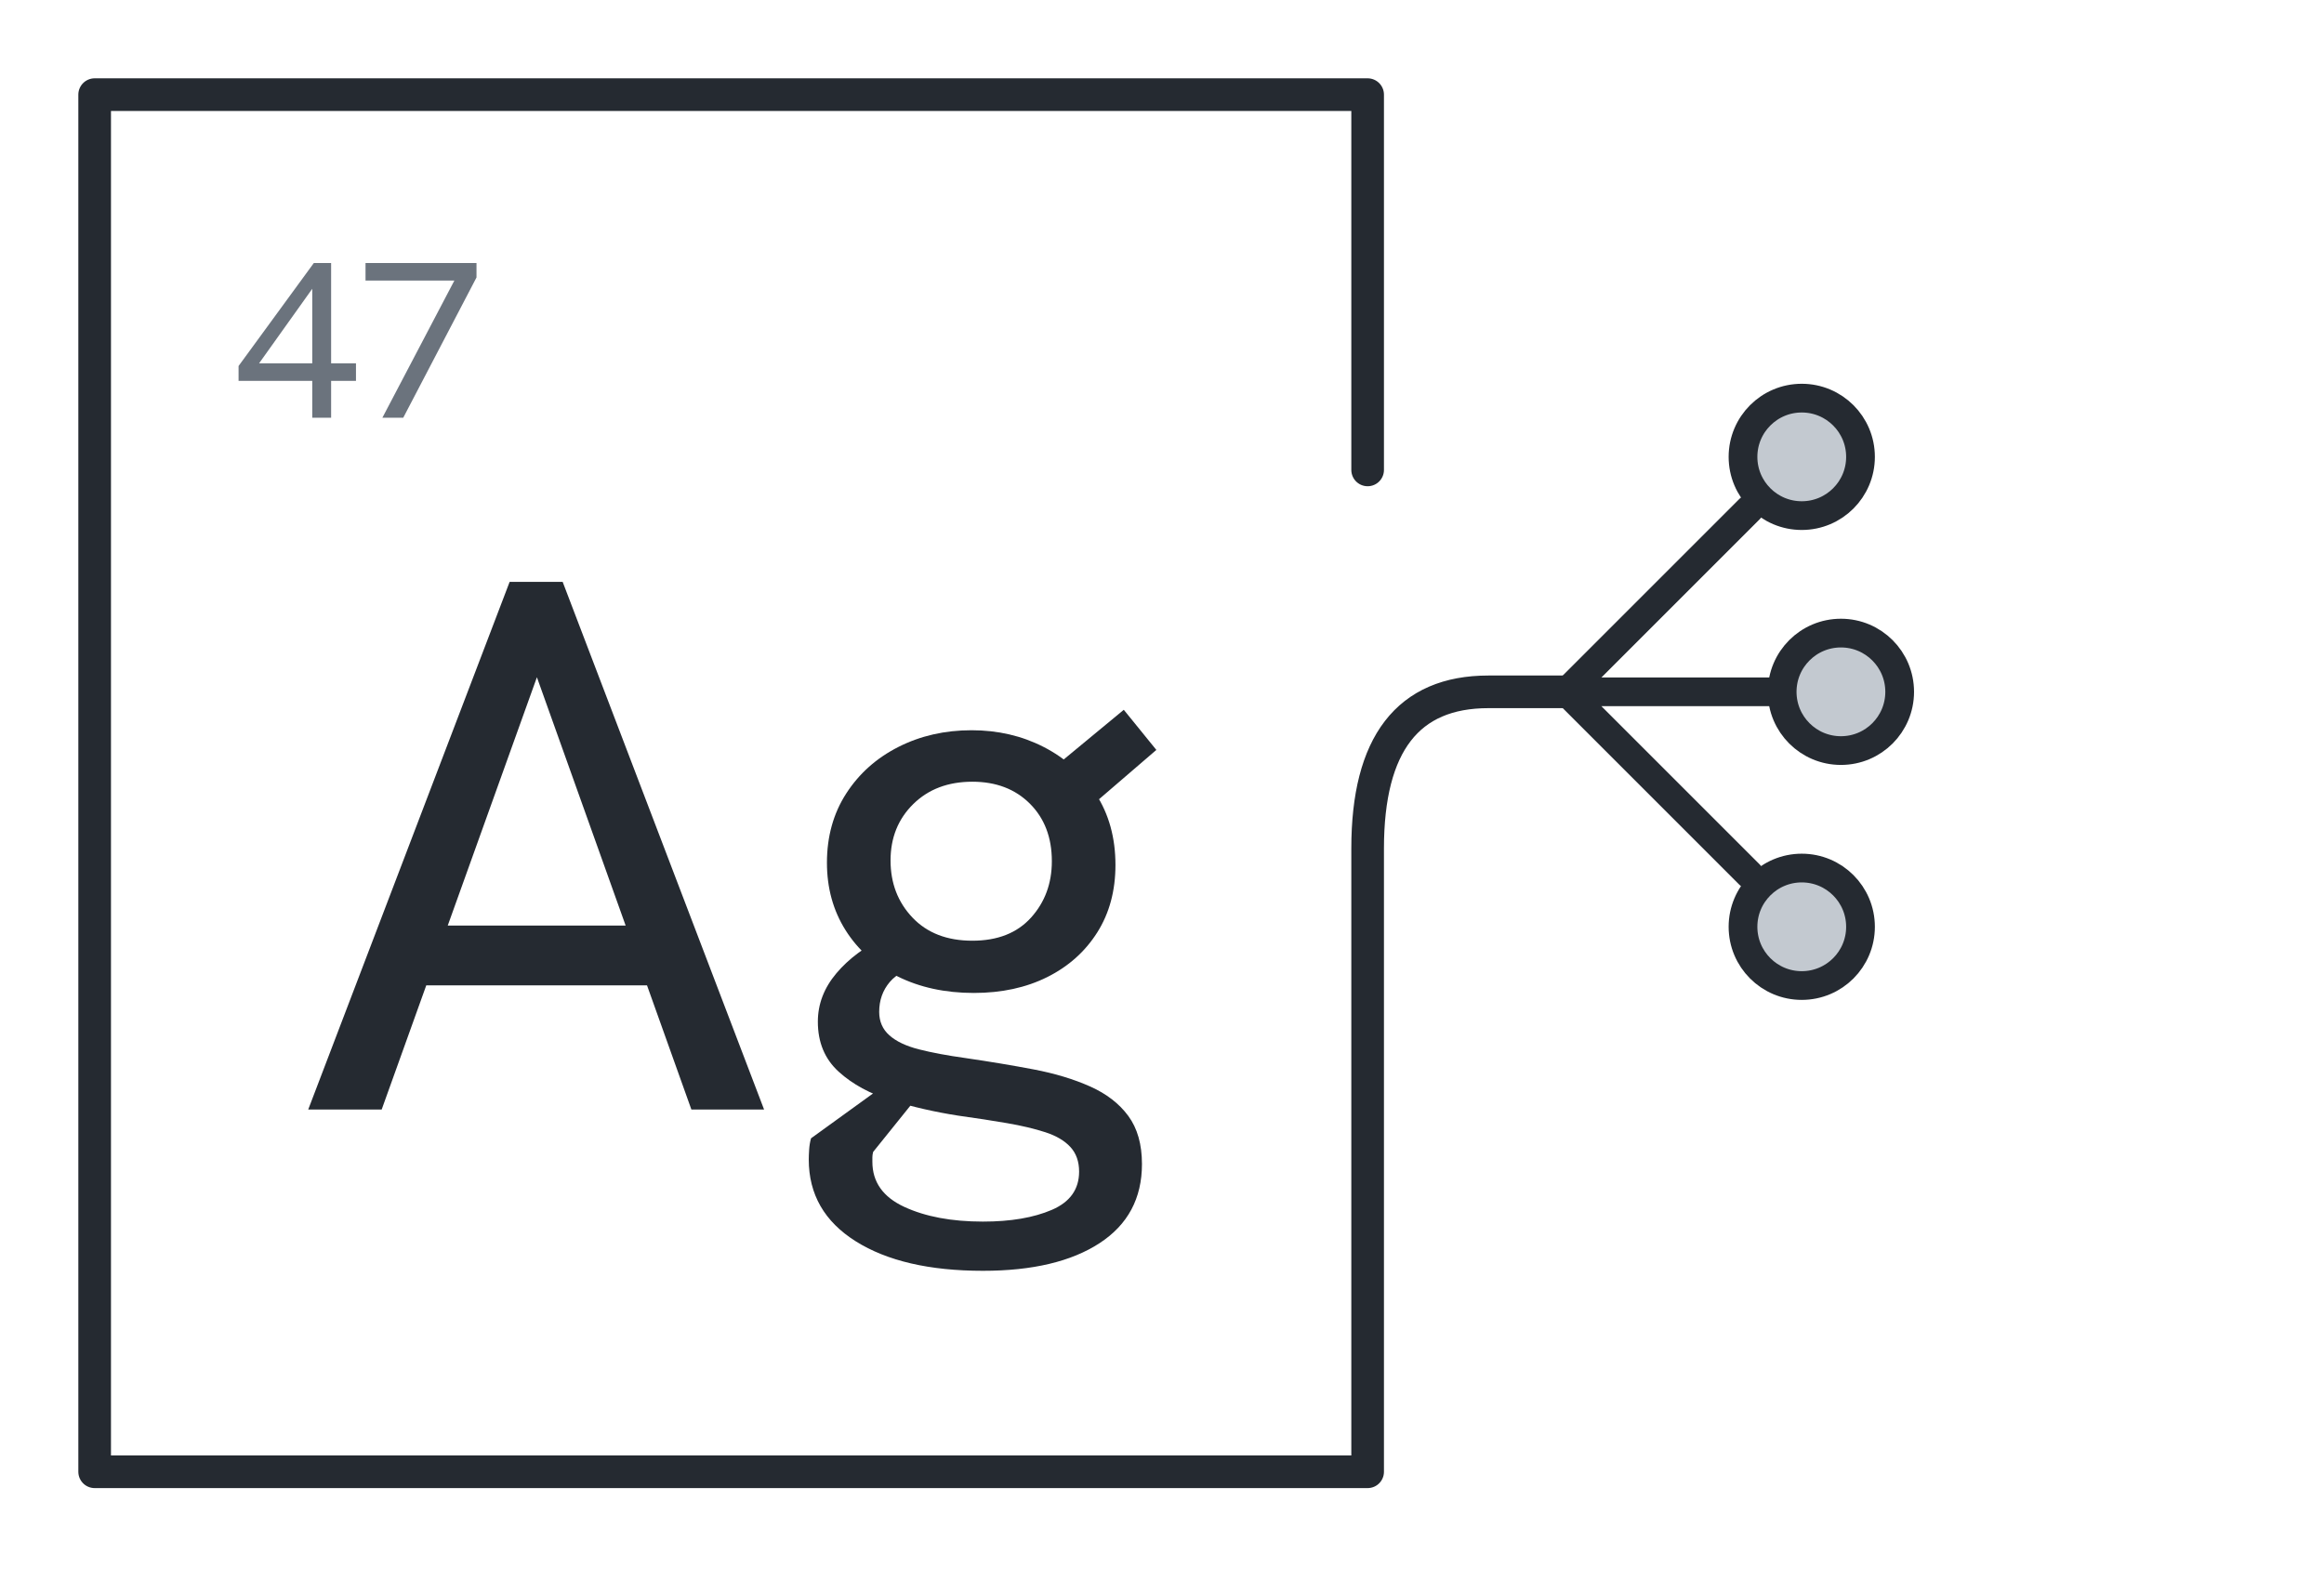
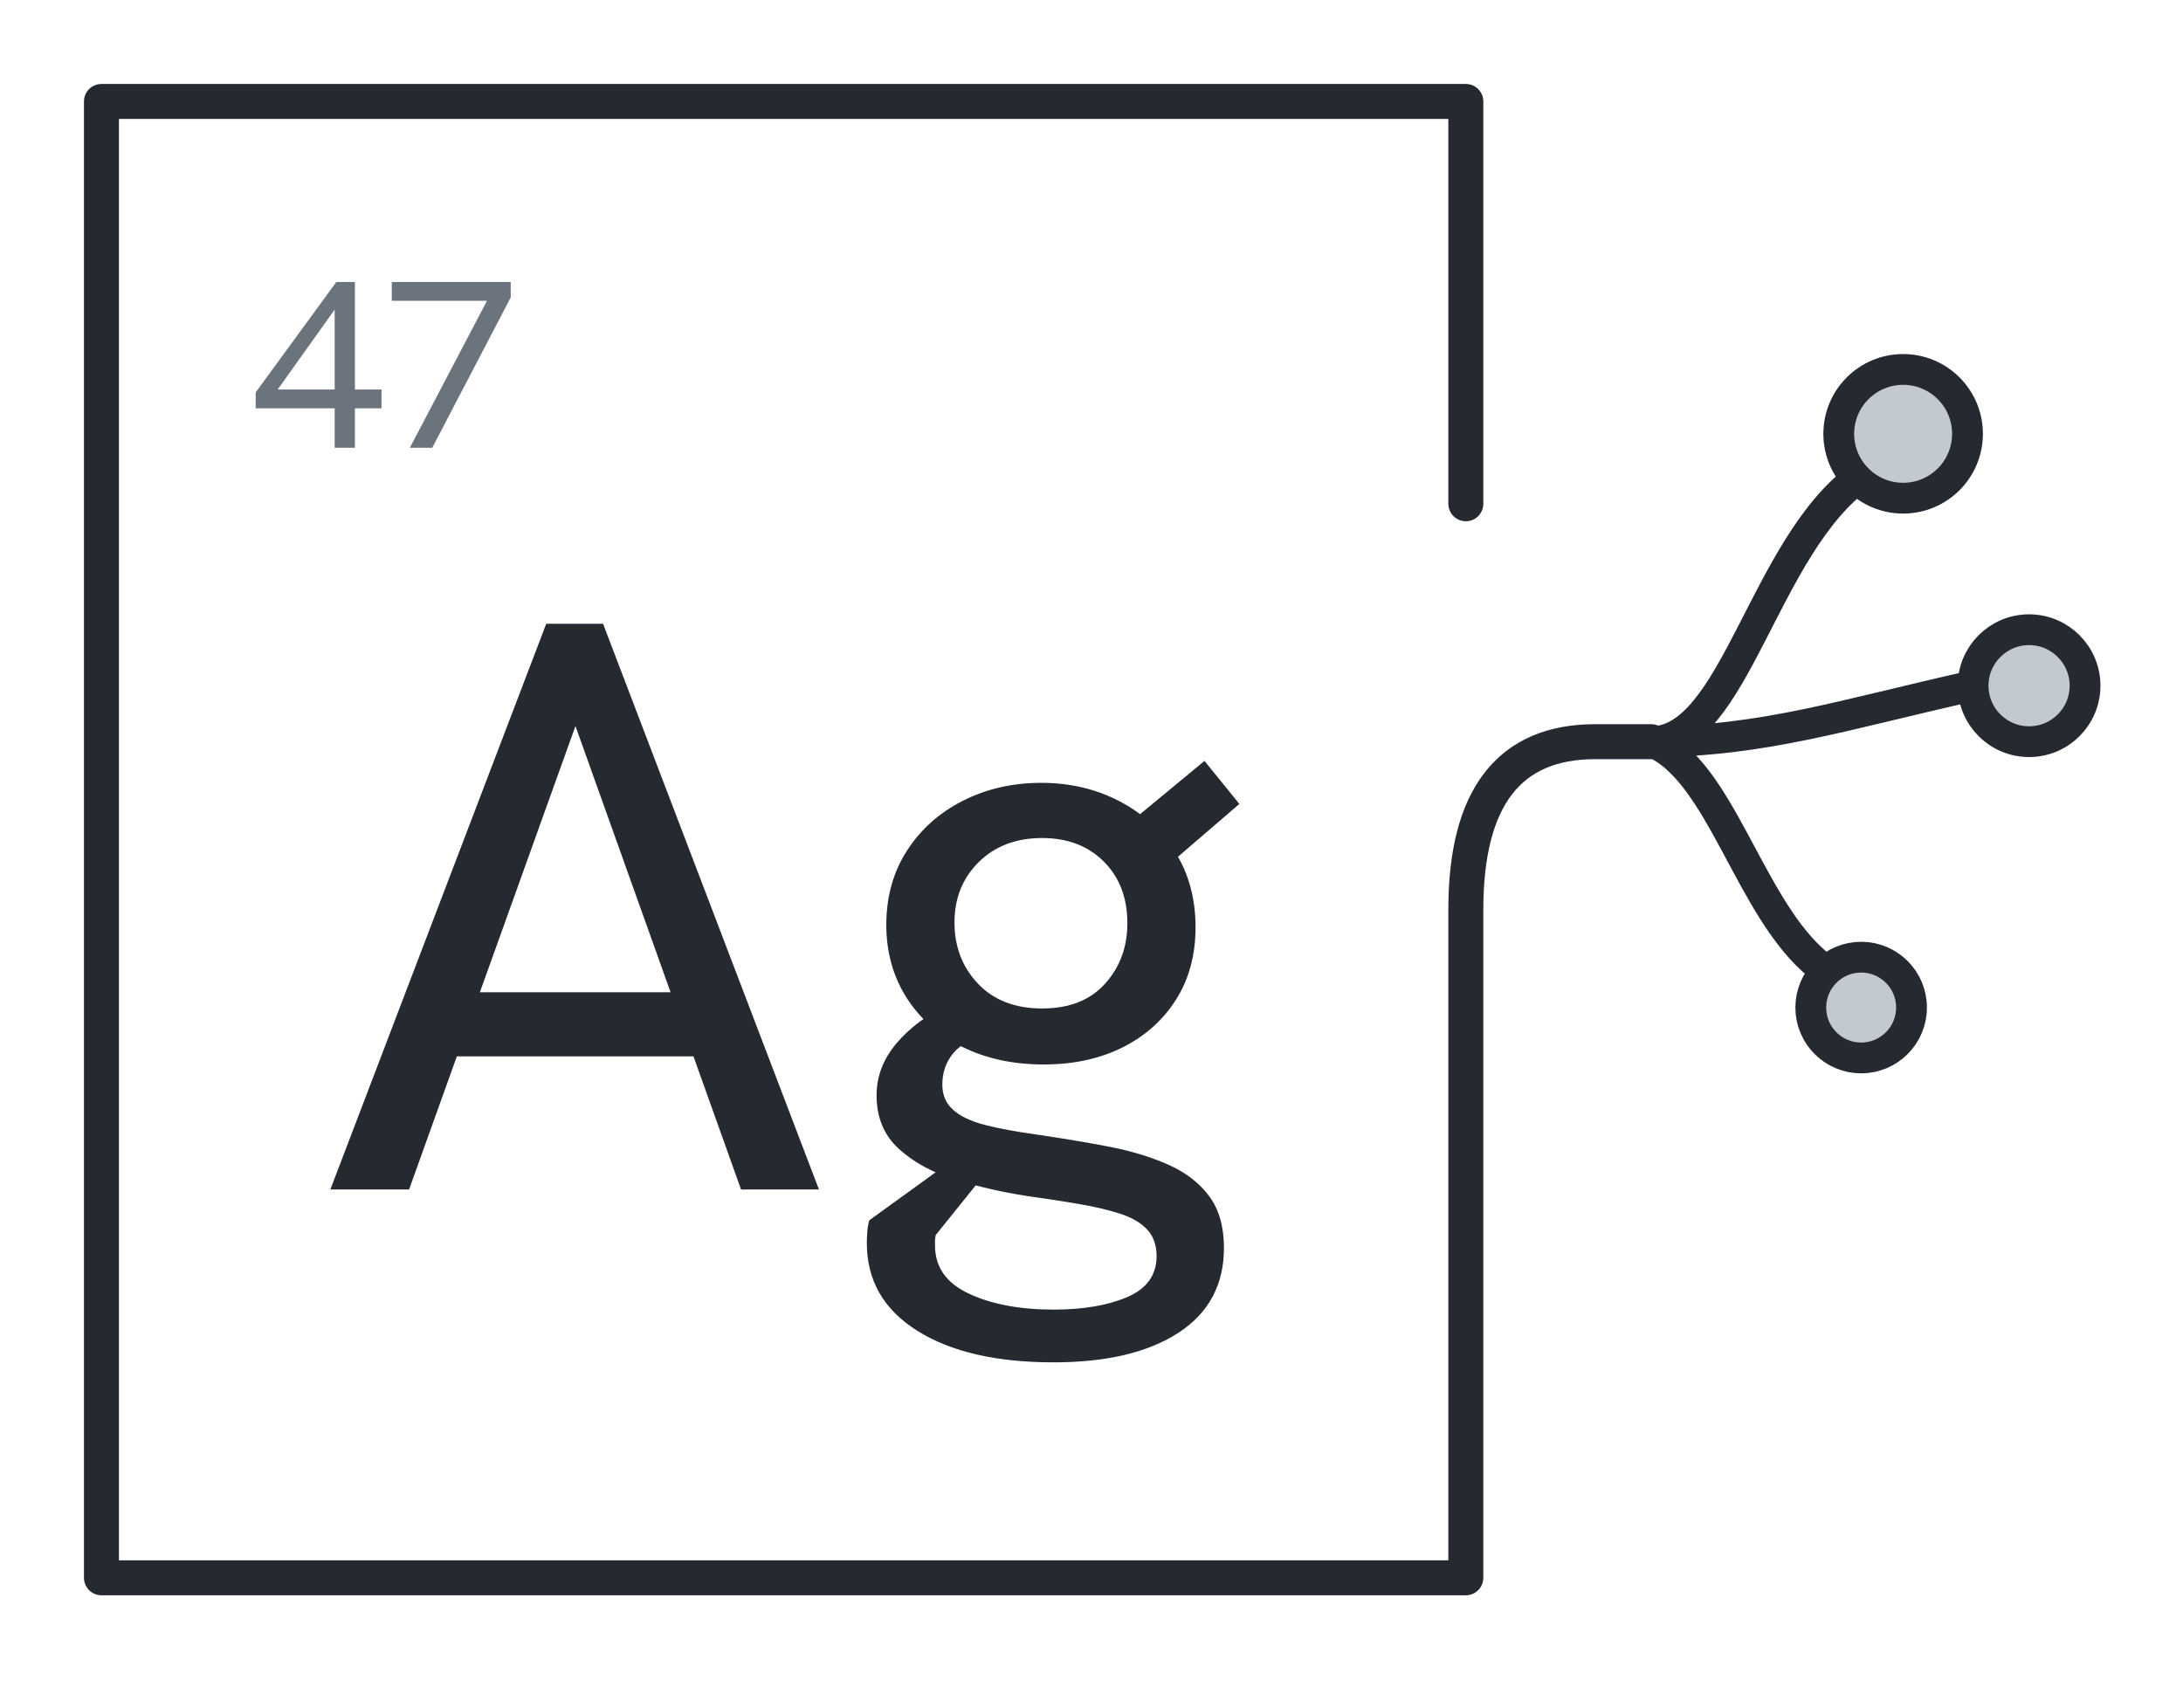
- <svg xmlns="http://www.w3.org/2000/svg" viewBox="0 0 178 122" width="178" height="122">
-   <path d="M104.75,36 V7.25 H7.25 V112.75 H104.75 V65 Q104.75,53 114,53 H120" fill="none" stroke="#252A31" stroke-width="2.5" stroke-linejoin="round" stroke-linecap="round" />
+ <svg xmlns="http://www.w3.org/2000/svg" viewBox="0 0 156 122" width="156" height="122">
+   <path d="M104.75,36 V7.25 H7.25 V112.75 H104.75 V65 Q104.75,53 114,53 H118" fill="none" stroke="#252A31" stroke-width="2.5" stroke-linejoin="round" stroke-linecap="round" />
  <path d="M23.916 32.0V29.178H18.272V28.039L24.035 20.151H25.361V27.835H27.265V29.178H25.361V32.0ZM19.479 28.345 19.36 27.835H23.916V21.766L24.086 21.885Z M29.288 32.0 35.068 20.984 35.459 21.494H27.996V20.151H36.496V21.256L30.886 32.0Z" fill="#6B737D" />
  <path d="M23.607 85.0 39.035 44.574H43.095L58.523 85.0H52.955L41.123 51.882L29.233 85.0ZM32.191 75.488 33.757 70.906H48.373L50.055 75.488Z M75.285 97.354Q69.137 97.354 65.541 95.092Q61.945 92.83 61.945 88.828Q61.945 88.538 61.974 88.074Q62.003 87.61 62.119 87.204L69.253 82.042L70.935 83.202L66.875 88.248Q66.817 88.48 66.817 88.654Q66.817 88.828 66.817 89.002Q66.817 91.322 69.253 92.453Q71.689 93.584 75.285 93.584Q78.475 93.584 80.563 92.685Q82.651 91.786 82.651 89.756Q82.651 88.596 81.984 87.871Q81.317 87.146 80.07 86.74Q78.823 86.334 77.141 86.044Q75.459 85.754 73.371 85.464Q70.761 85.058 68.296 84.304Q65.831 83.55 64.236 82.1Q62.641 80.65 62.641 78.272Q62.641 76.242 64.062 74.56Q65.483 72.878 67.803 71.776L70.935 73.806Q68.963 74.27 68.151 75.227Q67.339 76.184 67.339 77.518Q67.339 78.62 68.122 79.316Q68.905 80.012 70.384 80.389Q71.863 80.766 73.951 81.056Q76.735 81.462 79.171 81.926Q81.607 82.39 83.492 83.231Q85.377 84.072 86.421 85.493Q87.465 86.914 87.465 89.176Q87.465 93.12 84.217 95.237Q80.969 97.354 75.285 97.354ZM74.589 76.068Q71.283 76.068 68.731 74.792Q66.179 73.516 64.758 71.254Q63.337 68.992 63.337 66.092Q63.337 63.076 64.816 60.785Q66.295 58.494 68.818 57.218Q71.341 55.942 74.415 55.942Q77.431 55.942 79.925 57.218Q82.419 58.494 83.927 60.814Q85.435 63.134 85.435 66.266Q85.435 69.224 84.043 71.428Q82.651 73.632 80.215 74.85Q77.779 76.068 74.589 76.068ZM74.473 72.066Q77.373 72.066 78.968 70.297Q80.563 68.528 80.563 65.976Q80.563 63.25 78.881 61.568Q77.199 59.886 74.473 59.886Q71.689 59.886 69.949 61.597Q68.209 63.308 68.209 65.918Q68.209 68.528 69.891 70.297Q71.573 72.066 74.473 72.066ZM83.579 61.742 80.041 59.364 86.073 54.376 88.567 57.45Z" fill="#252A31" />
-   <path d="M120,53 L134,39 M120,53 L134,67 M120,53 H136" fill="none" stroke="#252A31" stroke-width="2.2" stroke-linecap="round" stroke-linejoin="round" />
-   <circle cx="138" cy="35" r="4.5" fill="#C3C9D0" stroke="#252A31" stroke-width="2.2" />
-   <circle cx="141" cy="53" r="4.5" fill="#C3C9D0" stroke="#252A31" stroke-width="2.2" />
-   <circle cx="138" cy="71" r="4.5" fill="#C3C9D0" stroke="#252A31" stroke-width="2.2" />
+   <path d="M118,53 C124,53 126,39 133,34 M118,53 C126,53 132,51 141,49 M118,53 C123,55 125,65 130,69" fill="none" stroke="#252A31" stroke-width="2.2" stroke-linecap="round" stroke-linejoin="round" />
+   <circle cx="136" cy="31" r="4.6" fill="#C3C9D0" stroke="#252A31" stroke-width="2.2" />
+   <circle cx="145" cy="49" r="4" fill="#C3C9D0" stroke="#252A31" stroke-width="2.2" />
+   <circle cx="133" cy="72" r="3.6" fill="#C3C9D0" stroke="#252A31" stroke-width="2.2" />
</svg>
